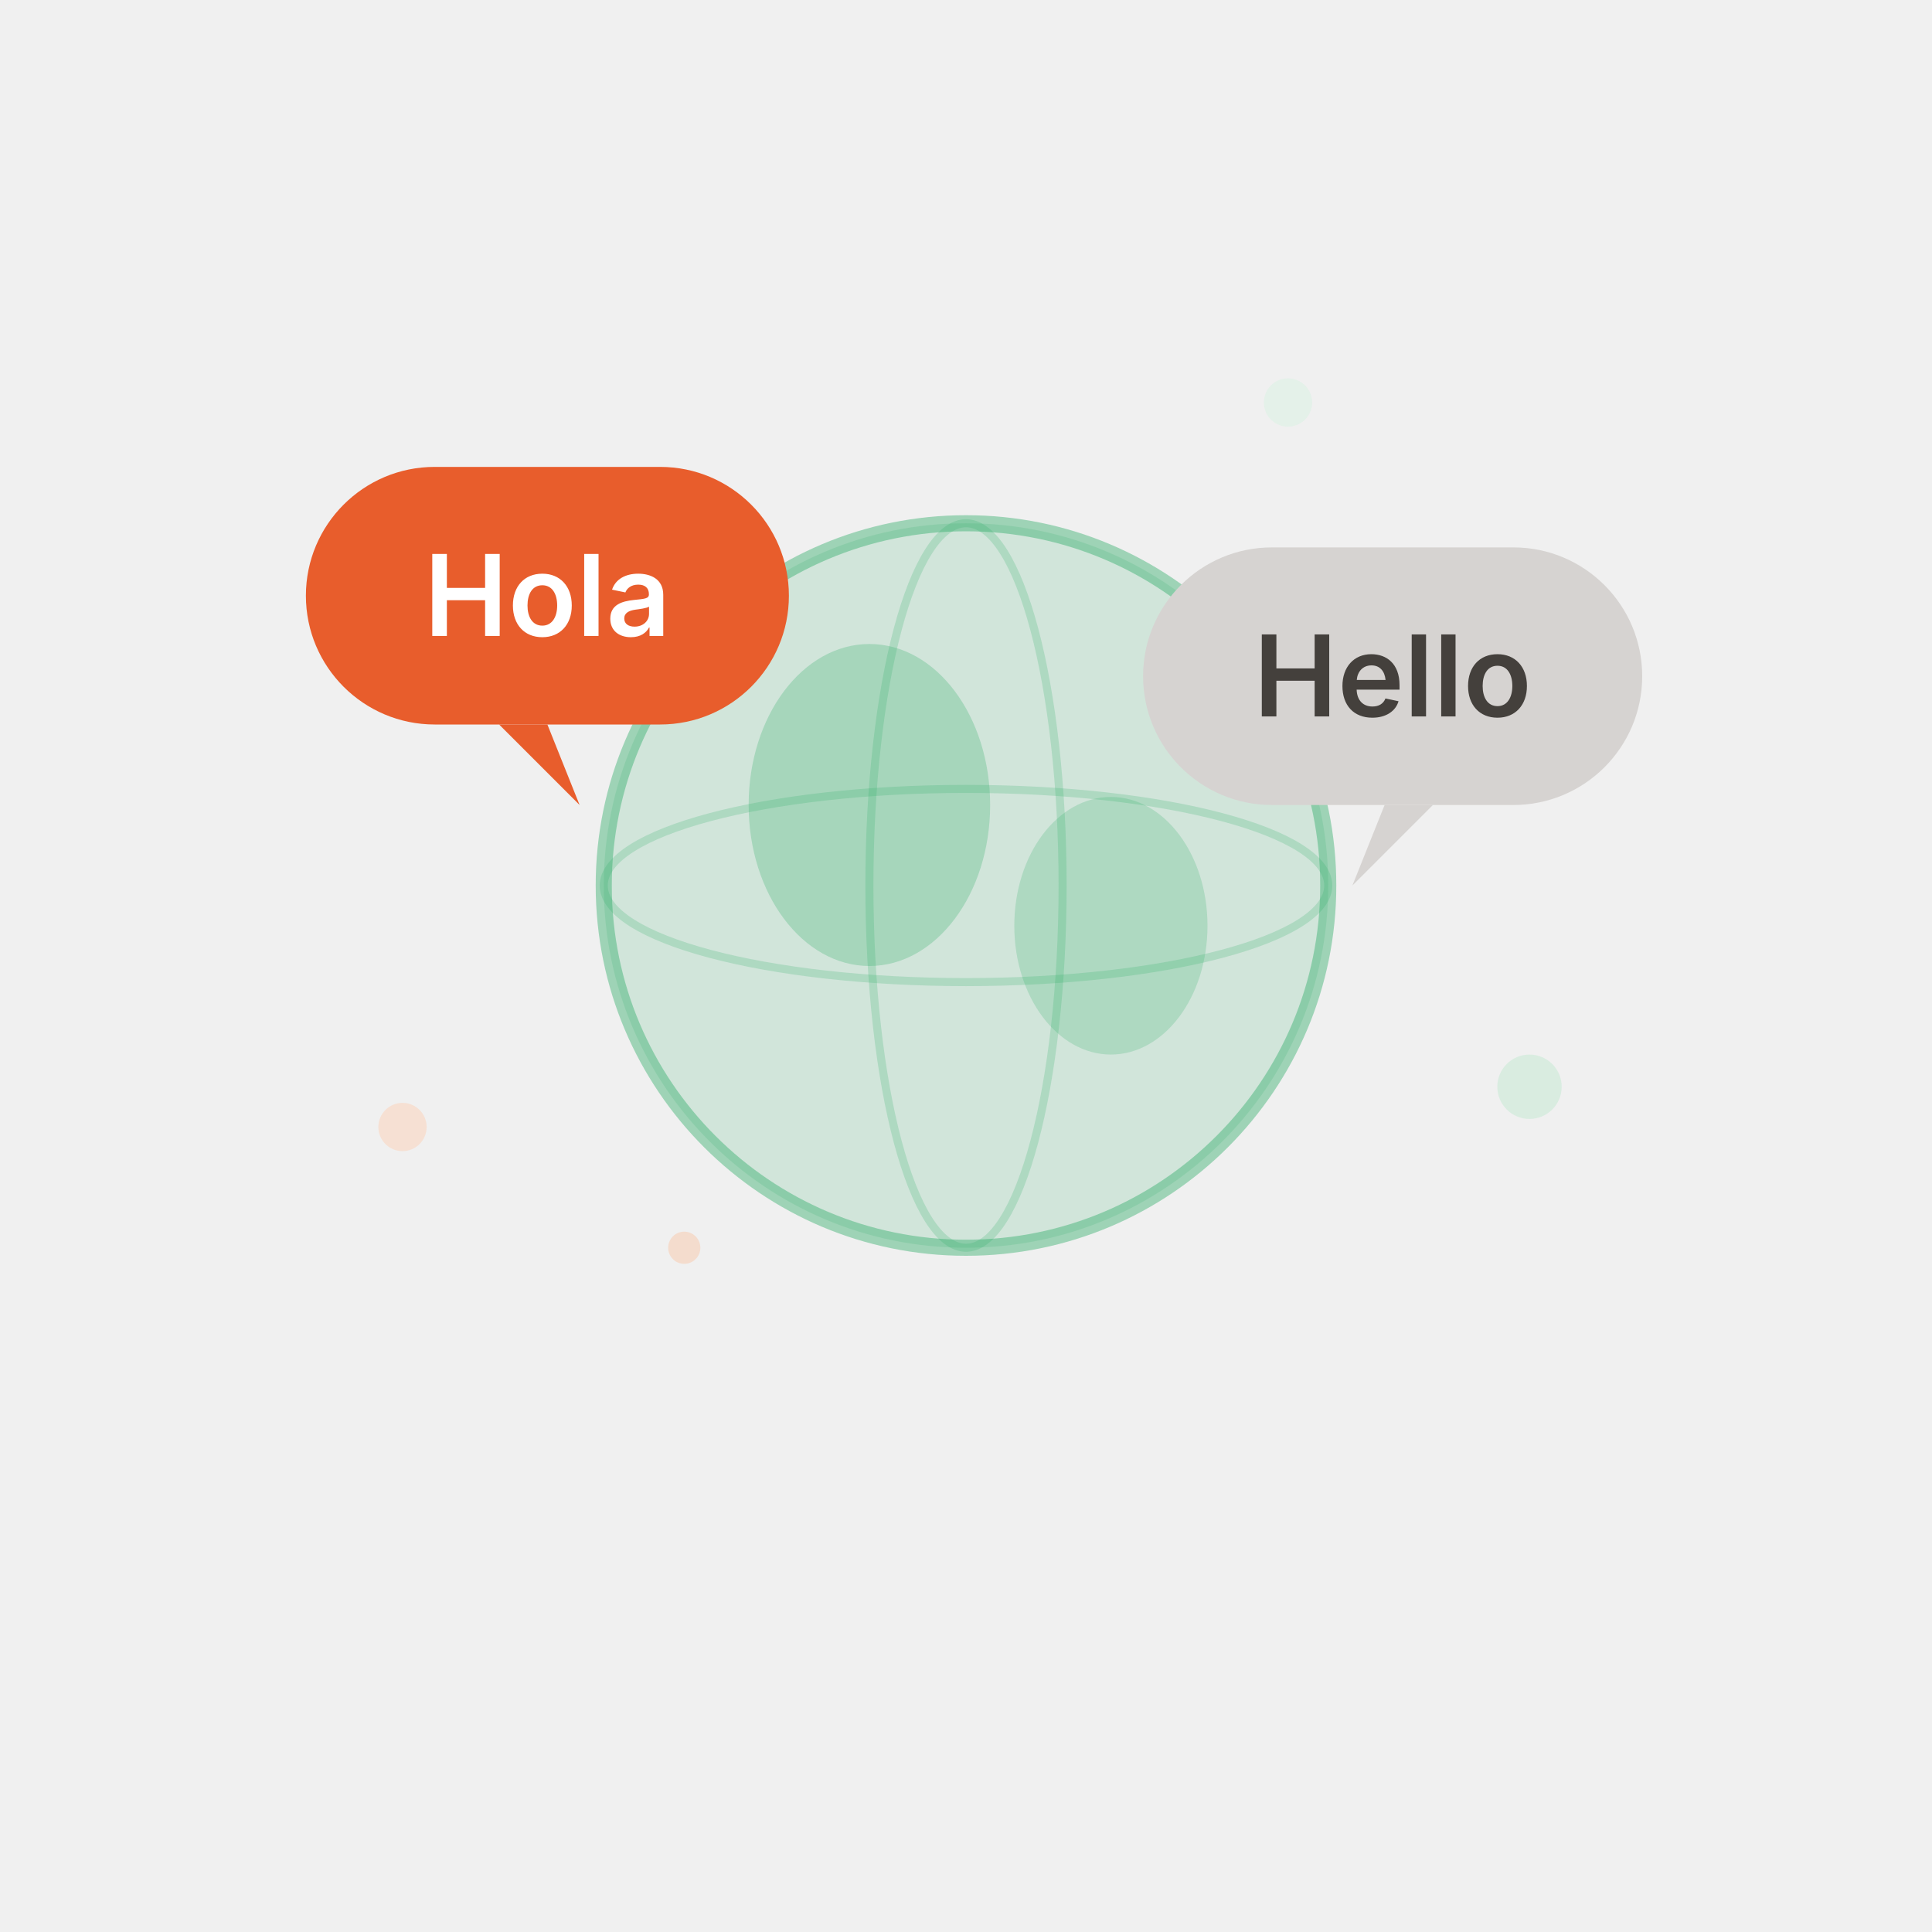
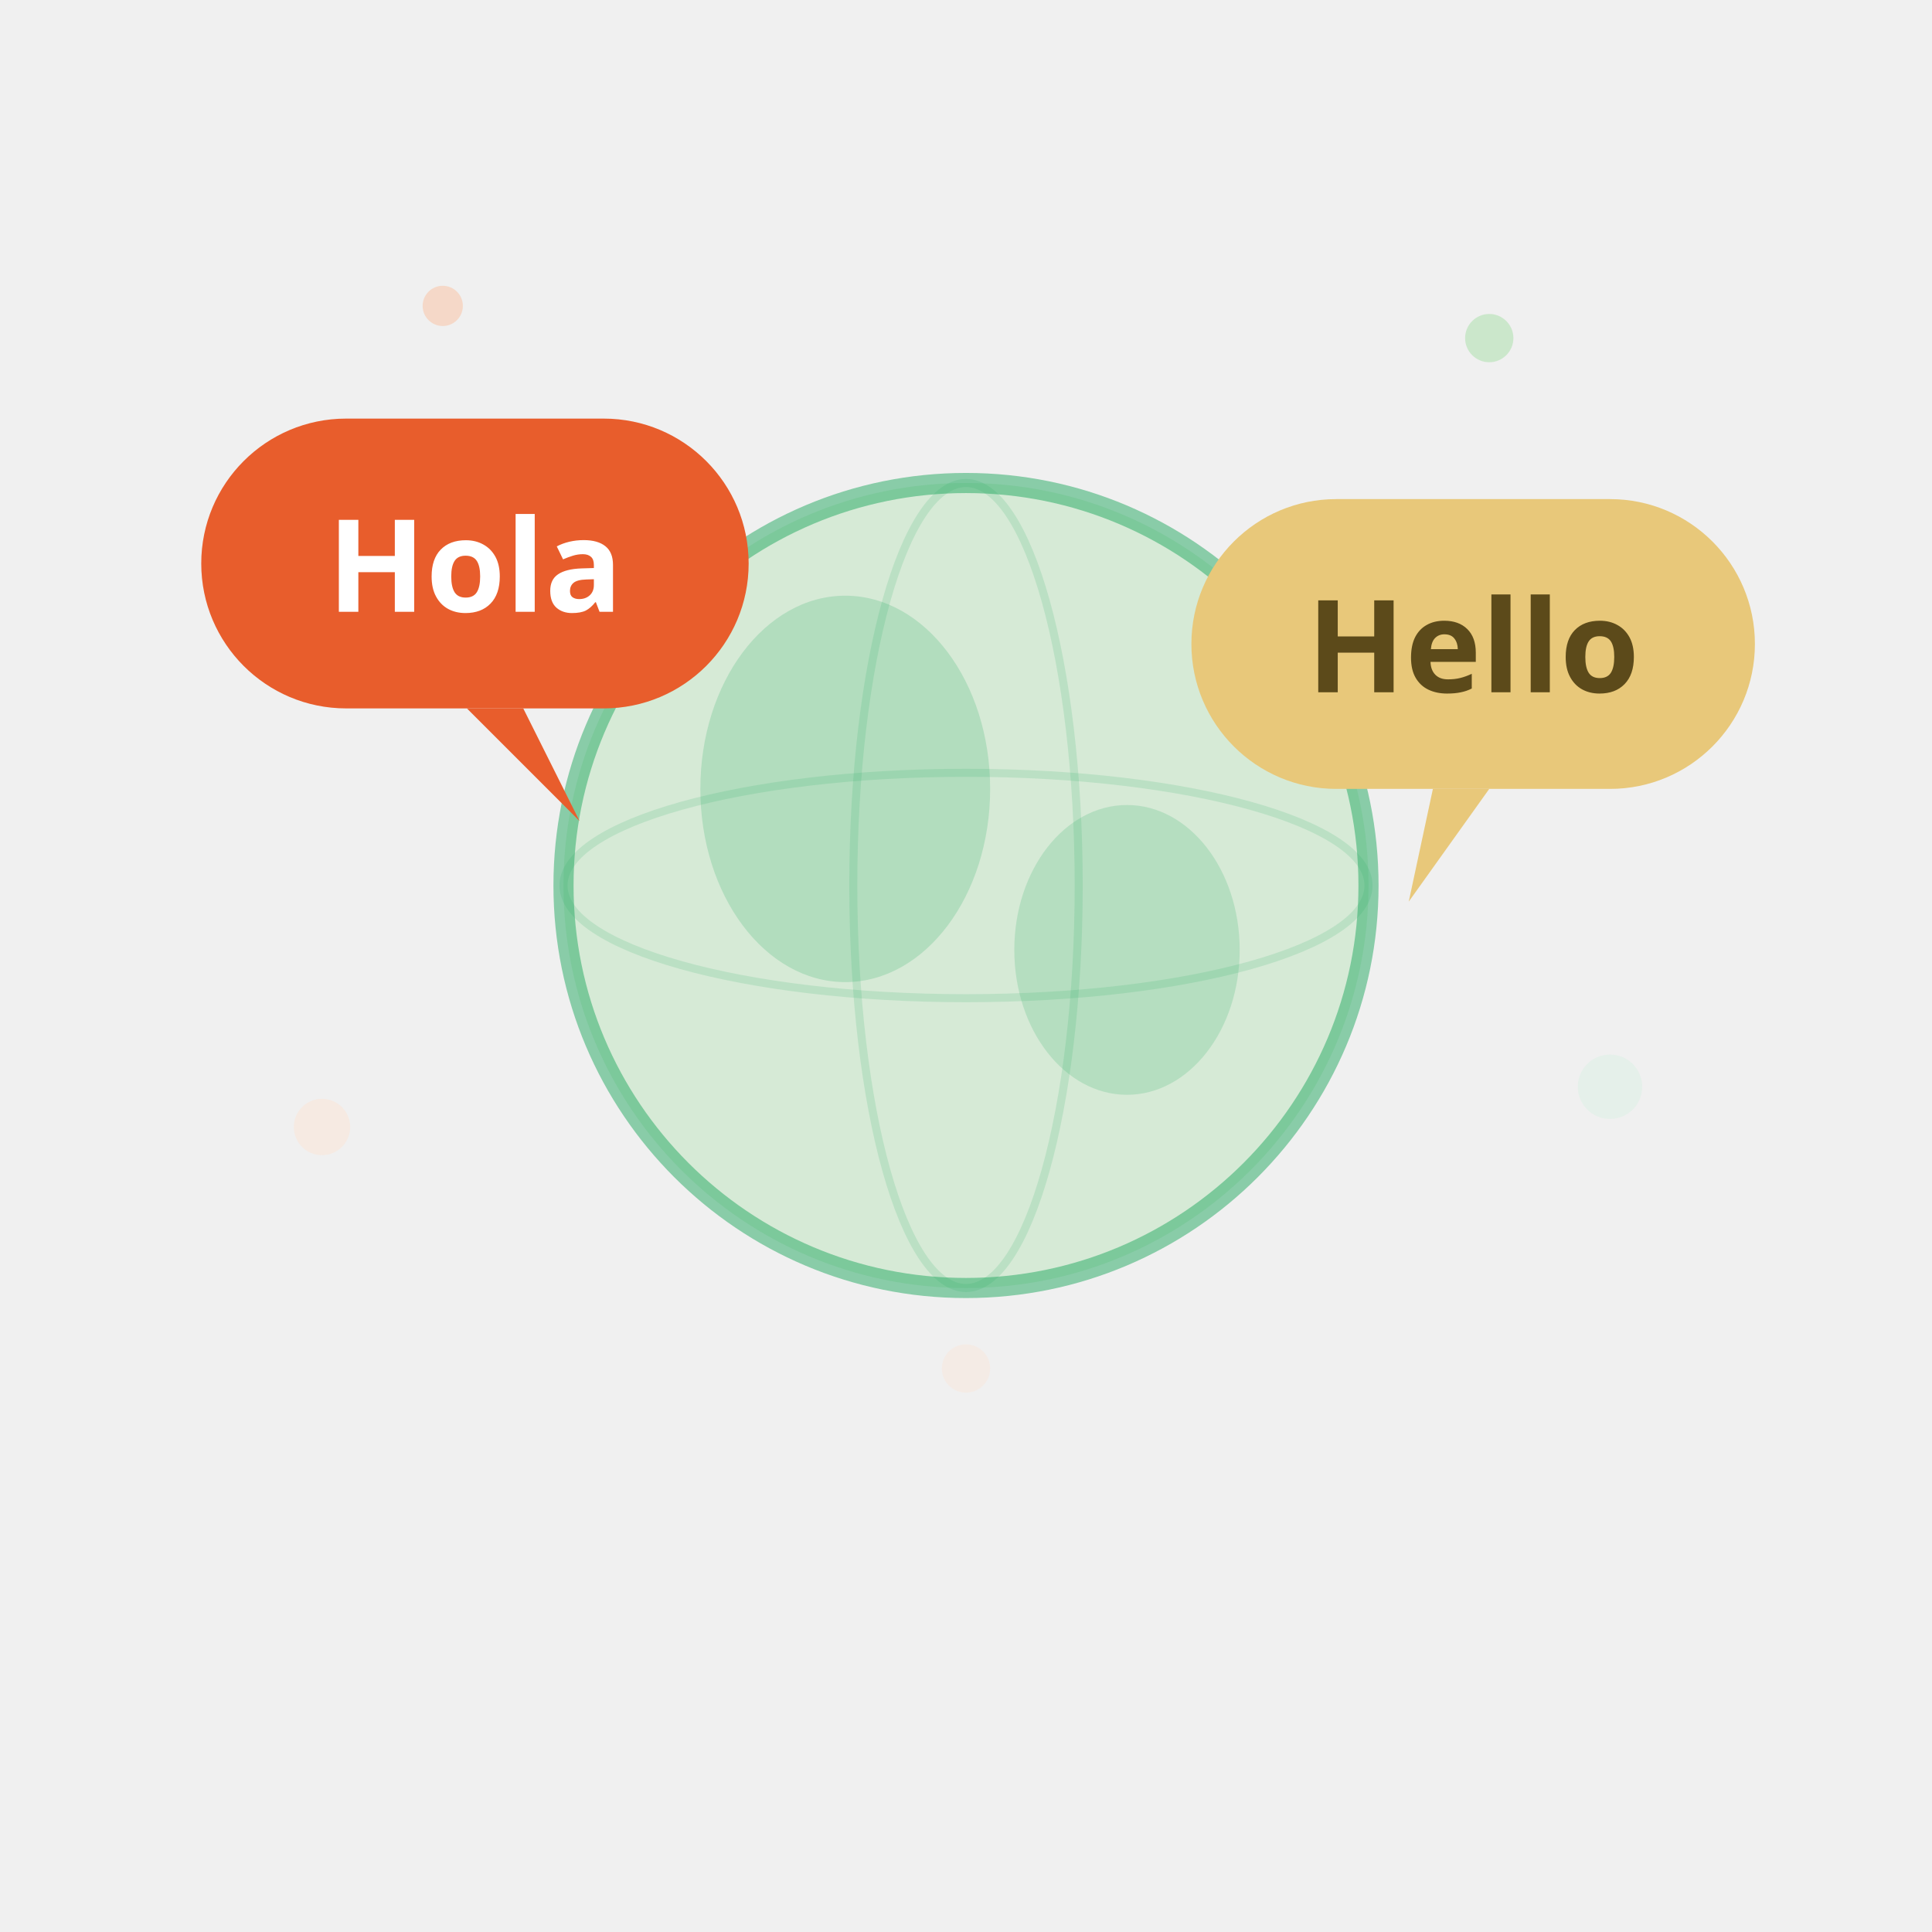
<svg xmlns="http://www.w3.org/2000/svg" width="240" height="240" viewBox="0 0 240 240" fill="none">
-   <circle cx="120" cy="110" r="45" fill="#22A860" opacity="0.15" />
-   <circle cx="120" cy="110" r="45" stroke="#22A860" stroke-width="2" fill="none" opacity="0.4" />
-   <ellipse cx="108" cy="100" rx="15" ry="20" fill="#22A860" opacity="0.25" />
-   <ellipse cx="138" cy="115" rx="12" ry="16" fill="#22A860" opacity="0.2" />
-   <ellipse cx="120" cy="110" rx="45" ry="12" stroke="#22A860" stroke-width="1" fill="none" opacity="0.2" />
-   <ellipse cx="120" cy="110" rx="12" ry="45" stroke="#22A860" stroke-width="1" fill="none" opacity="0.2" />
-   <rect x="38" y="58" width="60" height="32" rx="16" fill="#E85D2C" />
-   <polygon points="68,90 62,90 72,100" fill="#E85D2C" />
-   <text x="68" y="79" font-family="Inter, sans-serif" font-size="14" font-weight="600" fill="white" text-anchor="middle">Hola</text>
-   <rect x="142" y="68" width="62" height="32" rx="16" fill="#D6D3D1" />
-   <polygon points="172,100 178,100 168,110" fill="#D6D3D1" />
-   <text x="173" y="89" font-family="Inter, sans-serif" font-size="14" font-weight="600" fill="#44403C" text-anchor="middle">Hello</text>
-   <circle cx="50" cy="140" r="3" fill="#FFC9A8" opacity="0.4" />
-   <circle cx="190" cy="135" r="4" fill="#A3E4BD" opacity="0.3" />
-   <circle cx="85" cy="155" r="2" fill="#FFAD7D" opacity="0.3" />
-   <circle cx="160" cy="50" r="3" fill="#D1F2DE" opacity="0.4" />
+   <circle cx="120" cy="110" r="50" fill="#88D888" opacity="0.25" />
+   <circle cx="120" cy="110" r="50" stroke="#22A860" stroke-width="2.5" fill="none" opacity="0.5" />
+   <ellipse cx="105" cy="98" rx="18" ry="24" fill="#22A860" opacity="0.2" />
+   <ellipse cx="140" cy="118" rx="14" ry="18" fill="#22A860" opacity="0.18" />
+   <ellipse cx="120" cy="110" rx="50" ry="14" stroke="#22A860" stroke-width="1" fill="none" opacity="0.15" />
+   <ellipse cx="120" cy="110" rx="14" ry="50" stroke="#22A860" stroke-width="1" fill="none" opacity="0.15" />
+   <rect x="25" y="52" width="68" height="36" rx="18" fill="#E85D2C" />
+   <path d="M65 88L58 88L72 102Z" fill="#E85D2C" />
+   <text x="59" y="76" font-family="sans-serif" font-size="16" font-weight="700" fill="white" text-anchor="middle">Hola</text>
+   <rect x="148" y="62" width="70" height="36" rx="18" fill="#E8C87A" />
+   <path d="M178 98L185 98L175 112Z" fill="#E8C87A" />
+   <text x="183" y="86" font-family="sans-serif" font-size="16" font-weight="700" fill="#5C4A1A" text-anchor="middle">Hello</text>
+   <circle cx="40" cy="140" r="3.5" fill="#FFE0CC" opacity="0.4" />
+   <circle cx="200" cy="135" r="4" fill="#D4F0E0" opacity="0.4" />
+   <circle cx="55" cy="38" r="2.5" fill="#FFAD7D" opacity="0.35" />
+   <circle cx="185" cy="42" r="3" fill="#88D888" opacity="0.35" />
+   <circle cx="120" cy="170" r="3" fill="#FFE0CC" opacity="0.3" />
</svg>
